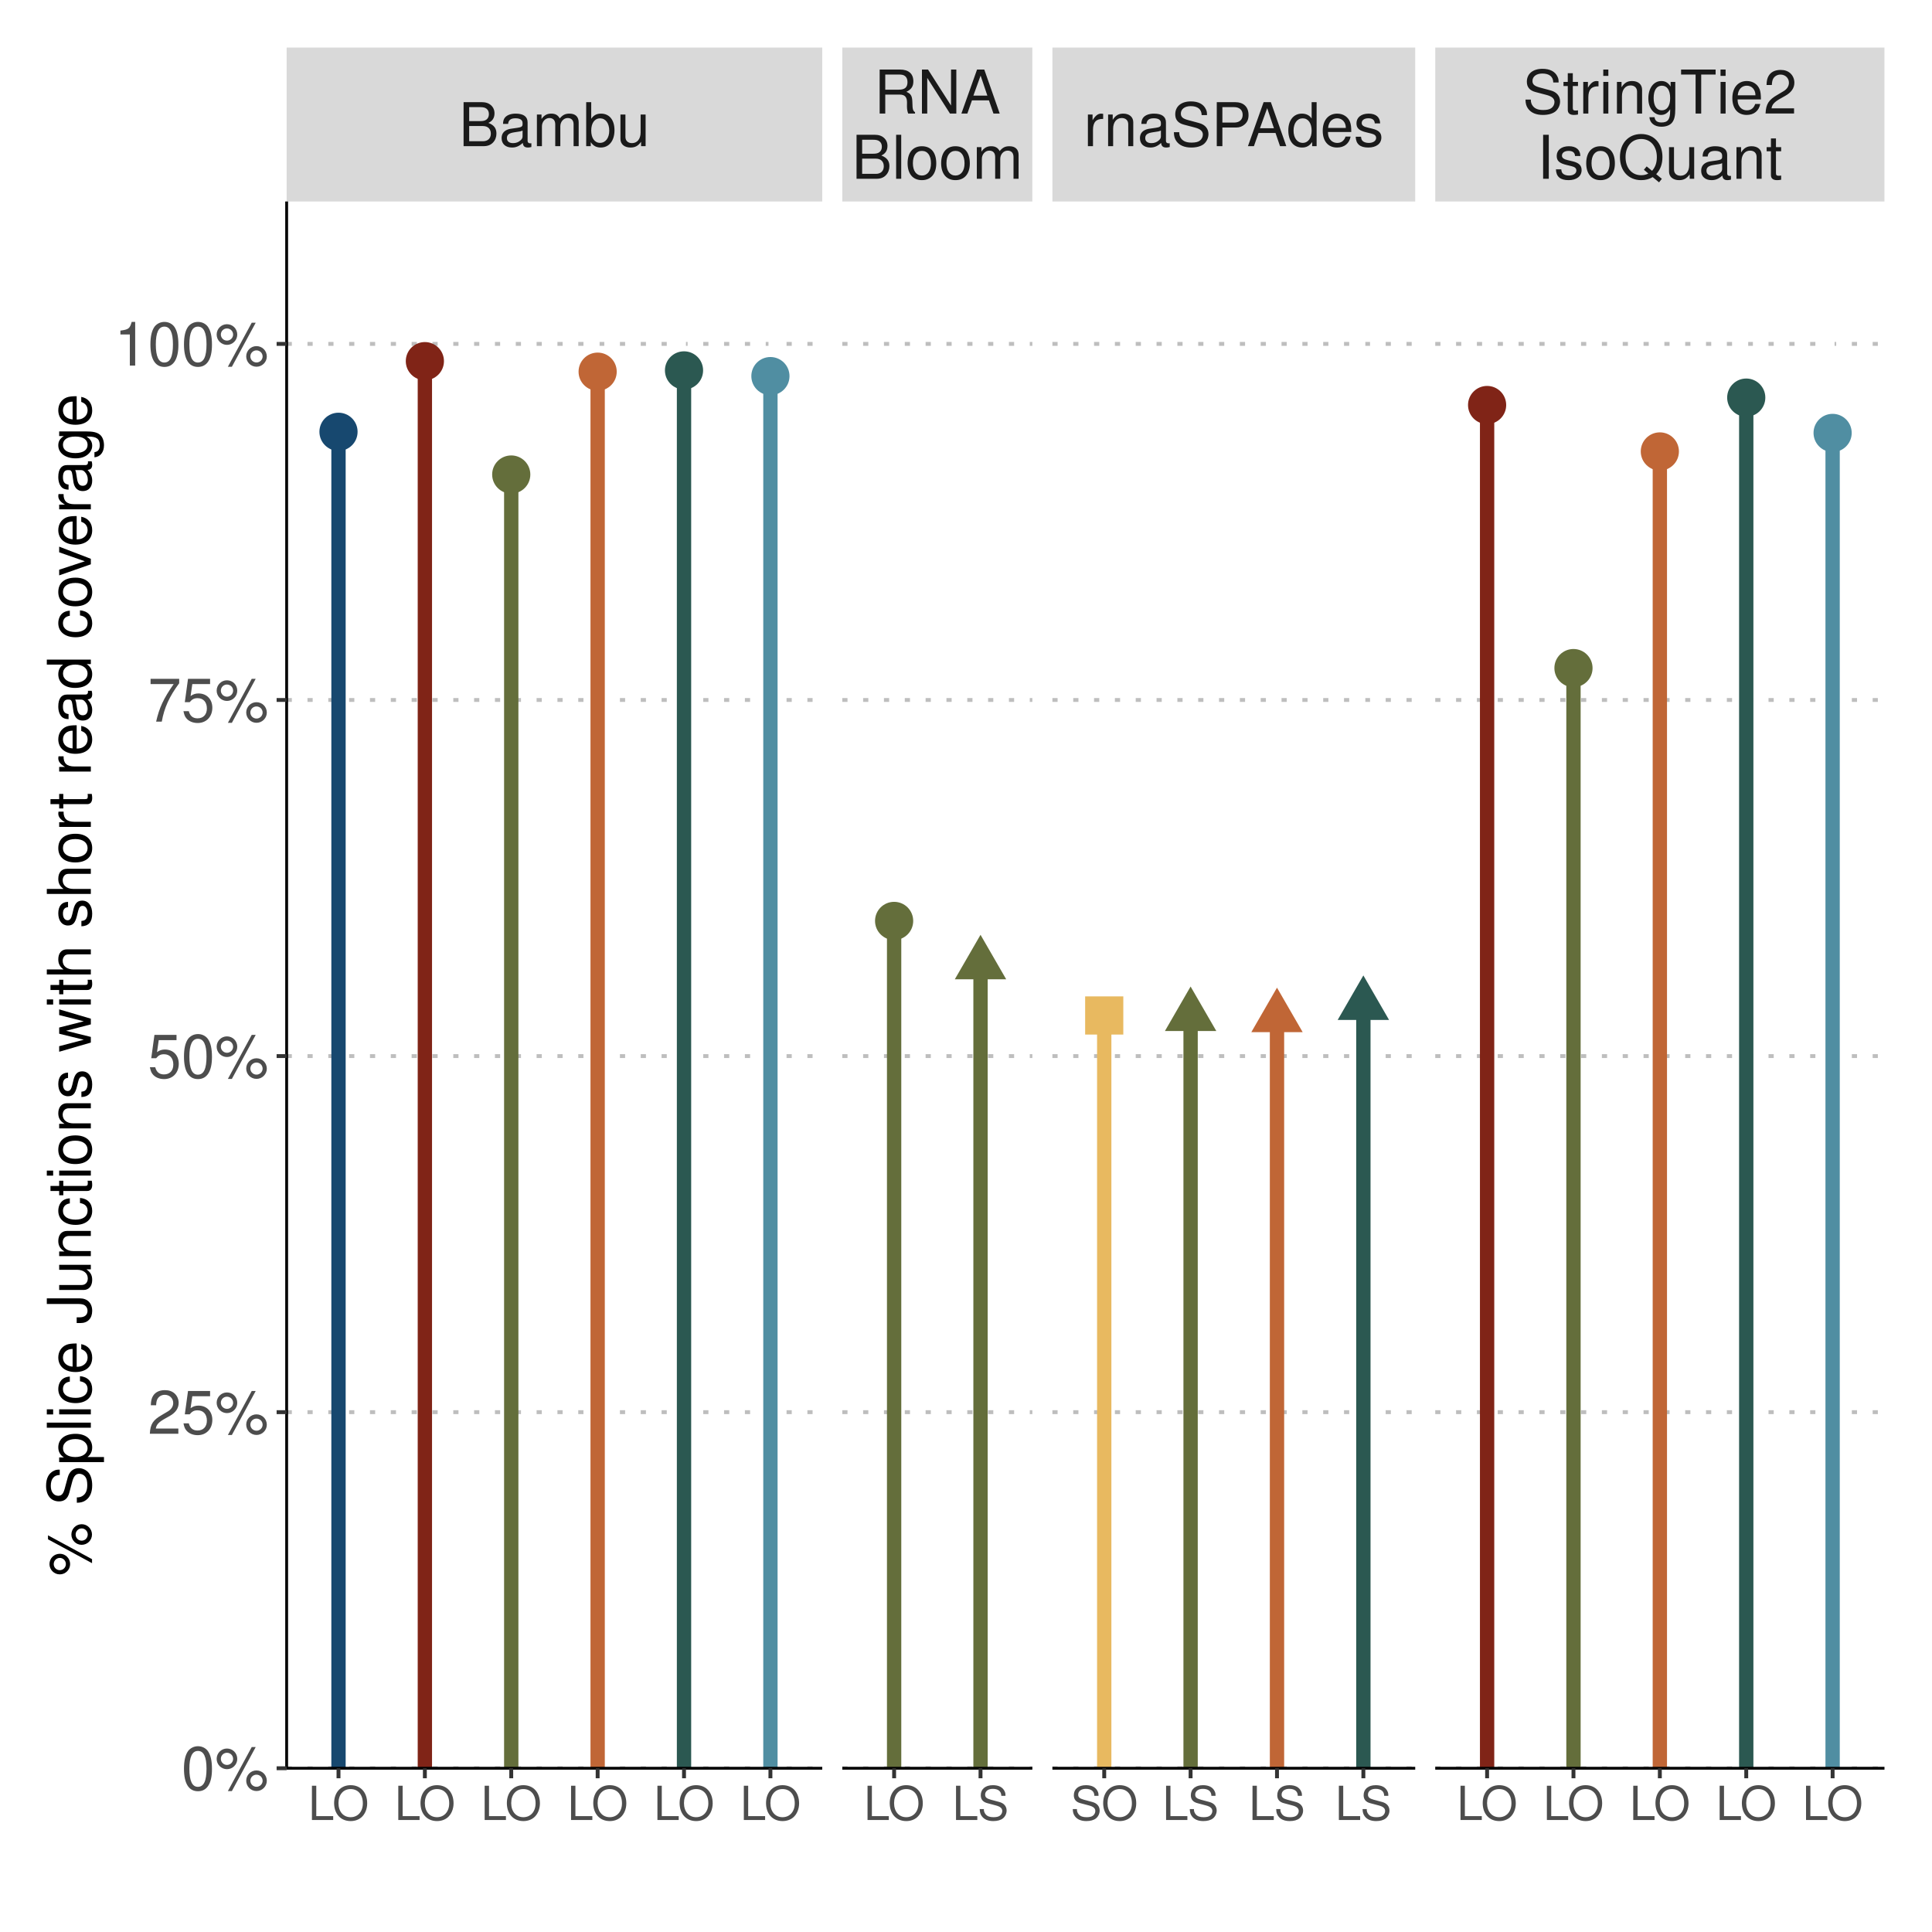
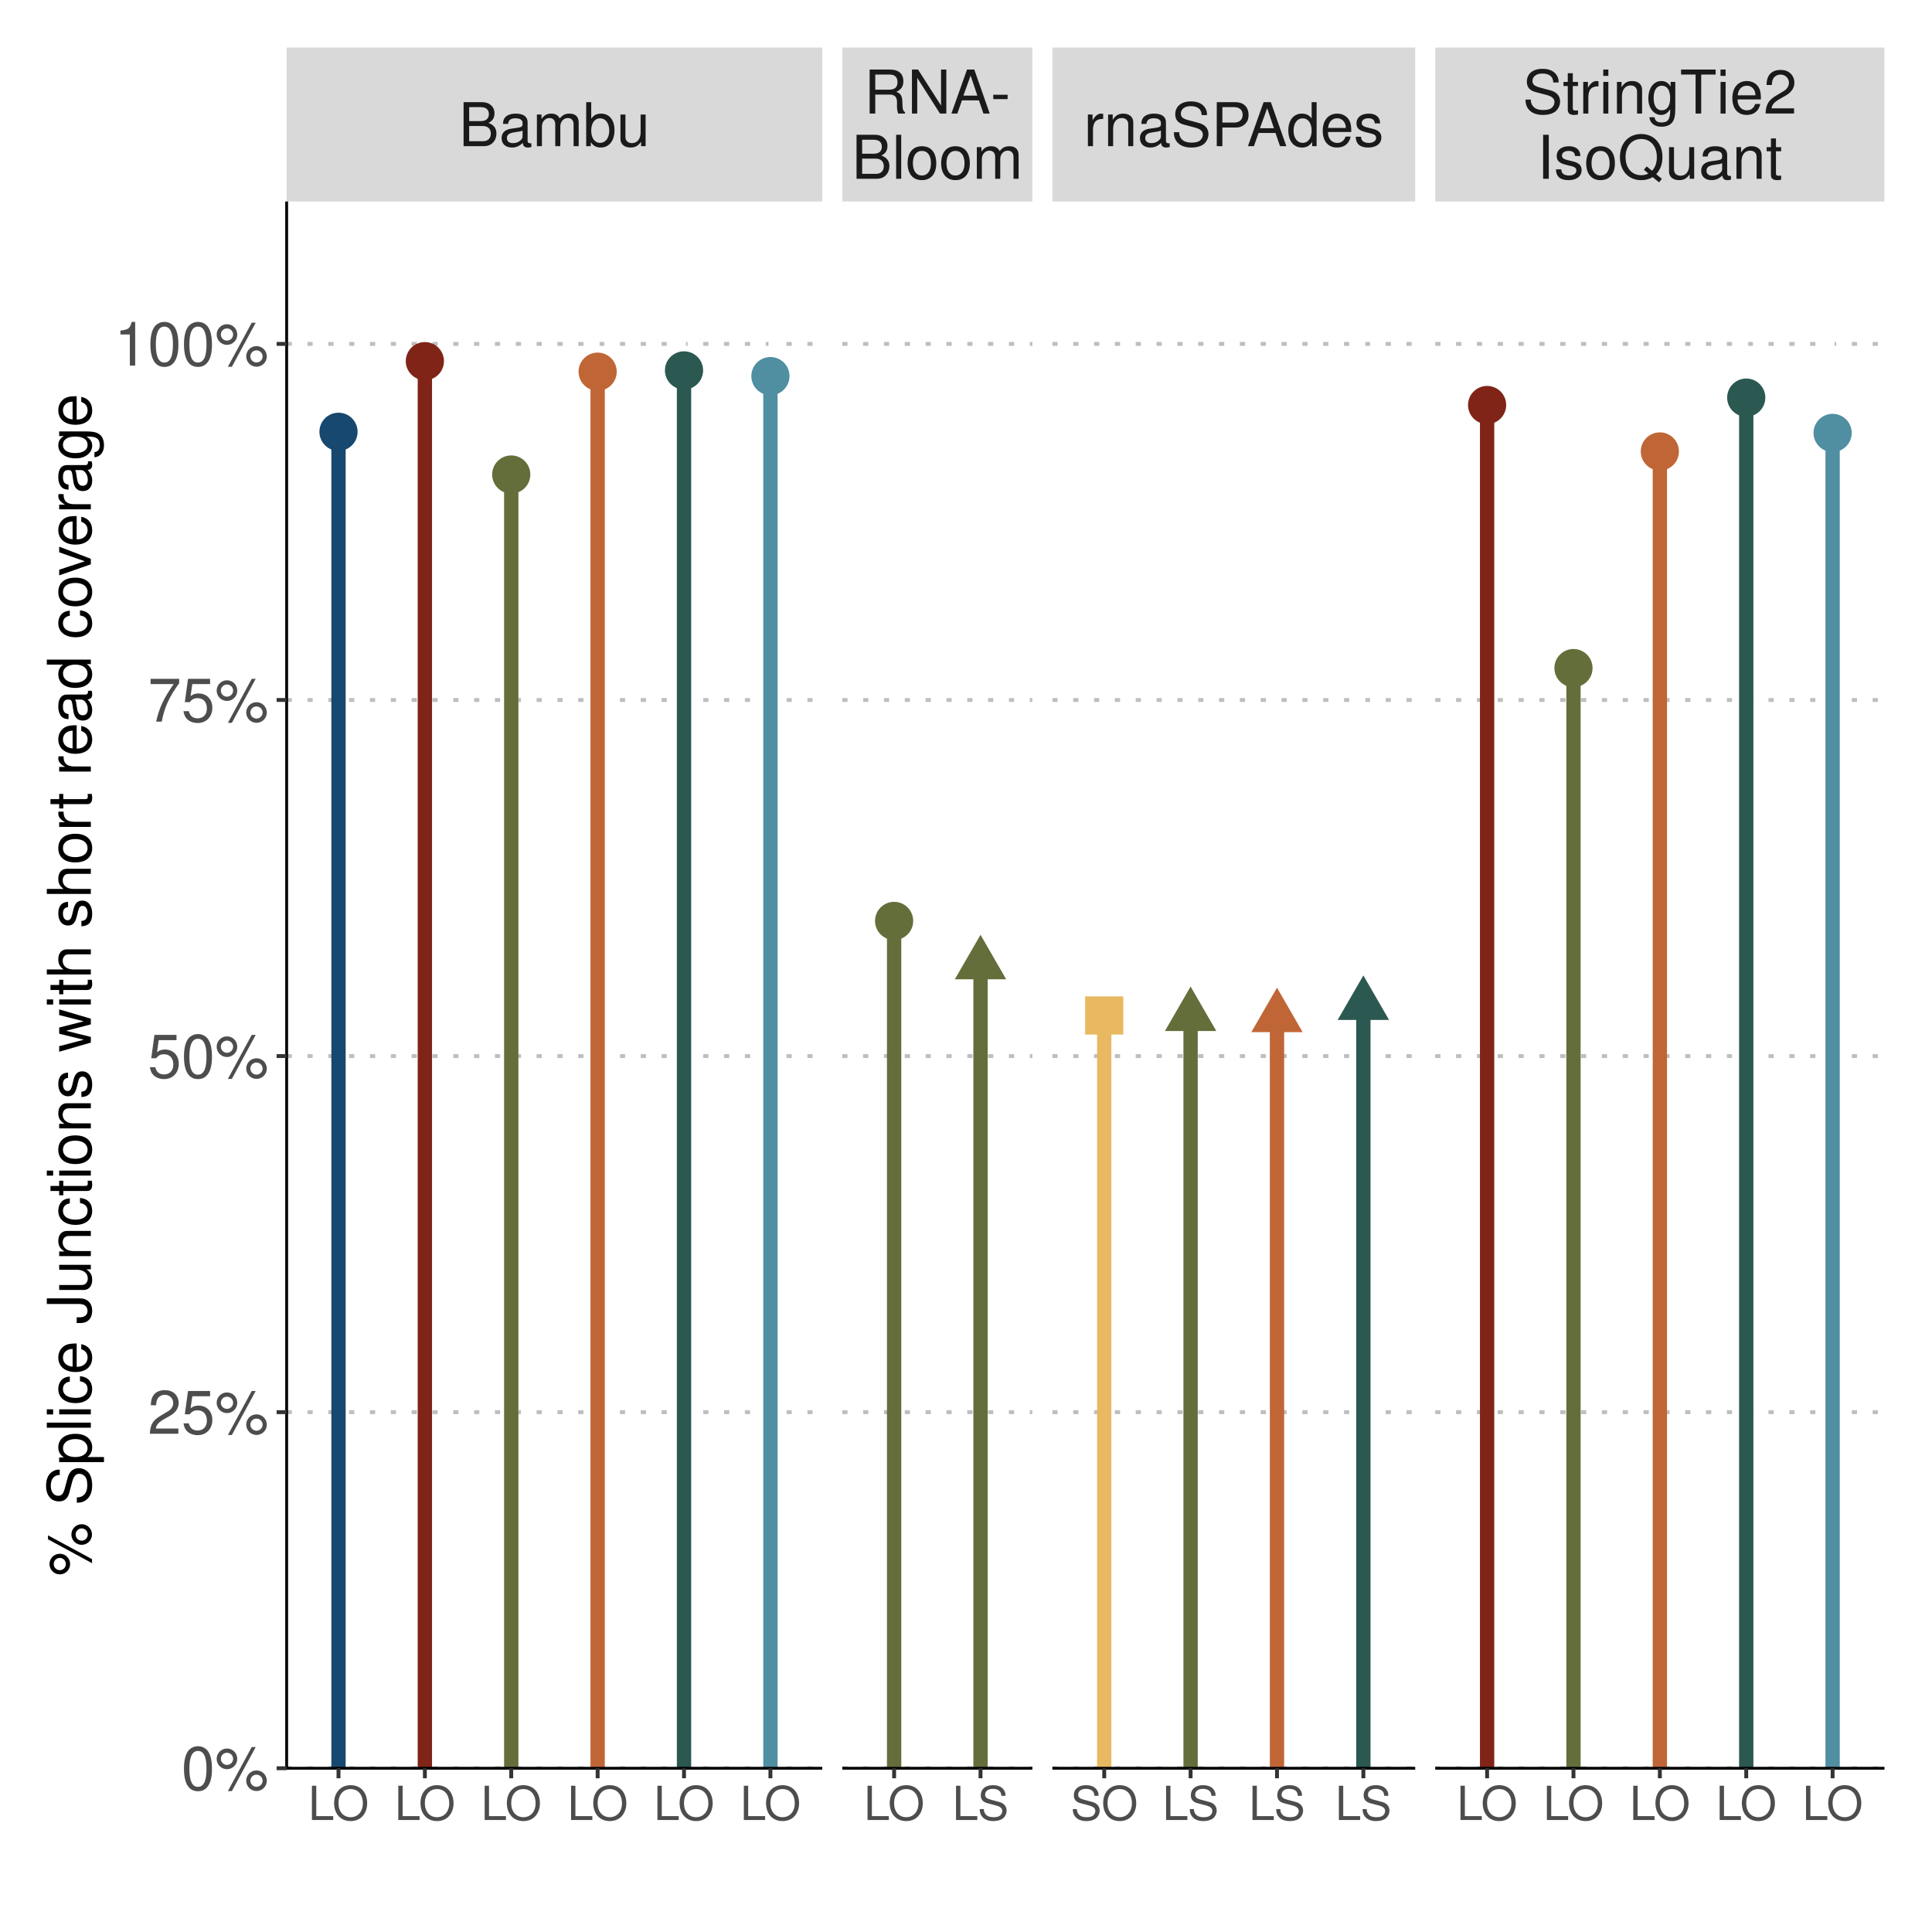
<svg xmlns="http://www.w3.org/2000/svg" class="svglite" width="576.00pt" height="576.00pt" viewBox="0 0 576.00 576.00">
  <defs>
    <style type="text/css">
    .svglite line, .svglite polyline, .svglite polygon, .svglite path, .svglite rect, .svglite circle {
      fill: none;
      stroke: #000000;
      stroke-linecap: round;
      stroke-linejoin: round;
      stroke-miterlimit: 10.00;
    }
    .svglite text {
      white-space: pre;
    }
  </style>
  </defs>
  <rect width="100%" height="100%" style="stroke: none; fill: #FFFFFF;" />
  <defs>
    <clipPath id="cpMC4wMHw1NzYuMDB8MC4wMHw1NzYuMDA=">
      <rect x="0.00" y="0.00" width="576.00" height="576.00" />
    </clipPath>
  </defs>
  <g clip-path="url(#cpMC4wMHw1NzYuMDB8MC4wMHw1NzYuMDA=)">
    <rect x="0.00" y="0.00" width="576.00" height="576.00" style="stroke-width: 1.16; stroke: #FFFFFF; fill: #FFFFFF;" />
  </g>
  <defs>
    <clipPath id="cpODUuNDZ8MjQ1LjE0fDYwLjA3fDUyNy4xOA==">
      <rect x="85.46" y="60.07" width="159.68" height="467.11" />
    </clipPath>
  </defs>
  <g clip-path="url(#cpODUuNDZ8MjQ1LjE0fDYwLjA3fDUyNy4xOA==)">
    <rect x="85.46" y="60.07" width="159.68" height="467.11" style="stroke-width: 1.16; stroke: none; fill: #FFFFFF;" />
    <polyline points="85.46,474.10 245.14,474.10 " style="stroke-width: 0.58; stroke: #FFFFFF; stroke-linecap: butt;" />
    <polyline points="85.46,367.94 245.14,367.94 " style="stroke-width: 0.58; stroke: #FFFFFF; stroke-linecap: butt;" />
    <polyline points="85.46,261.77 245.14,261.77 " style="stroke-width: 0.58; stroke: #FFFFFF; stroke-linecap: butt;" />
    <polyline points="85.46,155.61 245.14,155.61 " style="stroke-width: 0.58; stroke: #FFFFFF; stroke-linecap: butt;" />
    <polyline points="85.46,527.18 245.14,527.18 " style="stroke-width: 1.16; stroke: #BEBEBE; stroke-dasharray: 1.55,4.66; stroke-linecap: butt;" />
    <polyline points="85.46,421.02 245.14,421.02 " style="stroke-width: 1.16; stroke: #BEBEBE; stroke-dasharray: 1.55,4.66; stroke-linecap: butt;" />
    <polyline points="85.46,314.86 245.14,314.86 " style="stroke-width: 1.16; stroke: #BEBEBE; stroke-dasharray: 1.55,4.66; stroke-linecap: butt;" />
    <polyline points="85.46,208.69 245.14,208.69 " style="stroke-width: 1.16; stroke: #BEBEBE; stroke-dasharray: 1.55,4.66; stroke-linecap: butt;" />
    <polyline points="85.46,102.53 245.14,102.53 " style="stroke-width: 1.16; stroke: #BEBEBE; stroke-dasharray: 1.55,4.66; stroke-linecap: butt;" />
    <polyline points="100.92,527.18 100.92,60.07 " style="stroke-width: 1.16; stroke: #FFFFFF; stroke-linecap: butt;" />
    <polyline points="229.69,527.18 229.69,60.07 " style="stroke-width: 1.16; stroke: #FFFFFF; stroke-linecap: butt;" />
    <polyline points="152.42,527.18 152.42,60.07 " style="stroke-width: 1.16; stroke: #FFFFFF; stroke-linecap: butt;" />
    <polyline points="126.67,527.18 126.67,60.07 " style="stroke-width: 1.16; stroke: #FFFFFF; stroke-linecap: butt;" />
    <polyline points="178.18,527.18 178.18,60.07 " style="stroke-width: 1.16; stroke: #FFFFFF; stroke-linecap: butt;" />
    <polyline points="203.93,527.18 203.93,60.07 " style="stroke-width: 1.16; stroke: #FFFFFF; stroke-linecap: butt;" />
    <line x1="100.92" y1="527.18" x2="100.92" y2="128.73" style="stroke-width: 4.27; stroke: #17486F; stroke-linecap: butt;" />
    <line x1="152.42" y1="527.18" x2="152.42" y2="141.47" style="stroke-width: 4.27; stroke: #646E3B; stroke-linecap: butt;" />
    <line x1="203.93" y1="527.18" x2="203.93" y2="110.43" style="stroke-width: 4.27; stroke: #2B5851; stroke-linecap: butt;" />
    <line x1="229.69" y1="527.18" x2="229.69" y2="112.13" style="stroke-width: 4.27; stroke: #508EA2; stroke-linecap: butt;" />
    <line x1="126.67" y1="527.18" x2="126.67" y2="107.67" style="stroke-width: 4.27; stroke: #802417; stroke-linecap: butt;" />
    <line x1="178.18" y1="527.18" x2="178.18" y2="110.81" style="stroke-width: 4.27; stroke: #C06636; stroke-linecap: butt;" />
    <circle cx="100.92" cy="128.73" r="5.69" style="stroke-width: 0.71; stroke: none; fill: #17486F;" />
    <circle cx="152.42" cy="141.47" r="5.69" style="stroke-width: 0.71; stroke: none; fill: #646E3B;" />
    <circle cx="203.93" cy="110.43" r="5.69" style="stroke-width: 0.71; stroke: none; fill: #2B5851;" />
    <circle cx="229.69" cy="112.13" r="5.69" style="stroke-width: 0.71; stroke: none; fill: #508EA2;" />
    <circle cx="126.67" cy="107.67" r="5.69" style="stroke-width: 0.71; stroke: none; fill: #802417;" />
    <circle cx="178.18" cy="110.81" r="5.69" style="stroke-width: 0.71; stroke: none; fill: #C06636;" />
  </g>
  <g clip-path="url(#cpMC4wMHw1NzYuMDB8MC4wMHw1NzYuMDA=)">
</g>
  <defs>
    <clipPath id="cpMjUxLjEyfDMwNy43OHw2MC4wN3w1MjcuMTg=">
      <rect x="251.12" y="60.07" width="56.66" height="467.11" />
    </clipPath>
  </defs>
  <g clip-path="url(#cpMjUxLjEyfDMwNy43OHw2MC4wN3w1MjcuMTg=)">
    <rect x="251.12" y="60.07" width="56.66" height="467.11" style="stroke-width: 1.16; stroke: none; fill: #FFFFFF;" />
    <polyline points="251.12,474.10 307.78,474.10 " style="stroke-width: 0.58; stroke: #FFFFFF; stroke-linecap: butt;" />
    <polyline points="251.12,367.94 307.78,367.94 " style="stroke-width: 0.58; stroke: #FFFFFF; stroke-linecap: butt;" />
    <polyline points="251.12,261.77 307.78,261.77 " style="stroke-width: 0.58; stroke: #FFFFFF; stroke-linecap: butt;" />
    <polyline points="251.12,155.61 307.78,155.61 " style="stroke-width: 0.58; stroke: #FFFFFF; stroke-linecap: butt;" />
    <polyline points="251.12,527.18 307.78,527.18 " style="stroke-width: 1.16; stroke: #BEBEBE; stroke-dasharray: 1.55,4.66; stroke-linecap: butt;" />
    <polyline points="251.12,421.02 307.78,421.02 " style="stroke-width: 1.16; stroke: #BEBEBE; stroke-dasharray: 1.55,4.66; stroke-linecap: butt;" />
    <polyline points="251.12,314.86 307.78,314.86 " style="stroke-width: 1.16; stroke: #BEBEBE; stroke-dasharray: 1.55,4.66; stroke-linecap: butt;" />
    <polyline points="251.12,208.69 307.78,208.69 " style="stroke-width: 1.16; stroke: #BEBEBE; stroke-dasharray: 1.55,4.66; stroke-linecap: butt;" />
    <polyline points="251.12,102.53 307.78,102.53 " style="stroke-width: 1.16; stroke: #BEBEBE; stroke-dasharray: 1.55,4.66; stroke-linecap: butt;" />
    <polyline points="266.57,527.18 266.57,60.07 " style="stroke-width: 1.16; stroke: #FFFFFF; stroke-linecap: butt;" />
    <polyline points="292.33,527.18 292.33,60.07 " style="stroke-width: 1.16; stroke: #FFFFFF; stroke-linecap: butt;" />
    <line x1="266.57" y1="527.18" x2="266.57" y2="274.56" style="stroke-width: 4.27; stroke: #646E3B; stroke-linecap: butt;" />
    <line x1="292.33" y1="527.18" x2="292.33" y2="287.55" style="stroke-width: 4.27; stroke: #646E3B; stroke-linecap: butt;" />
    <circle cx="266.57" cy="274.56" r="5.69" style="stroke-width: 0.71; stroke: none; fill: #646E3B;" />
    <polygon points="292.33,278.70 299.99,291.97 284.66,291.97 " style="stroke-width: 0.71; stroke: none; fill: #646E3B;" />
  </g>
  <g clip-path="url(#cpMC4wMHw1NzYuMDB8MC4wMHw1NzYuMDA=)">
</g>
  <defs>
    <clipPath id="cpMzEzLjc2fDQyMS45M3w2MC4wN3w1MjcuMTg=">
      <rect x="313.76" y="60.07" width="108.17" height="467.11" />
    </clipPath>
  </defs>
  <g clip-path="url(#cpMzEzLjc2fDQyMS45M3w2MC4wN3w1MjcuMTg=)">
    <rect x="313.76" y="60.07" width="108.17" height="467.11" style="stroke-width: 1.16; stroke: none; fill: #FFFFFF;" />
    <polyline points="313.76,474.10 421.93,474.10 " style="stroke-width: 0.58; stroke: #FFFFFF; stroke-linecap: butt;" />
    <polyline points="313.76,367.94 421.93,367.94 " style="stroke-width: 0.58; stroke: #FFFFFF; stroke-linecap: butt;" />
    <polyline points="313.76,261.77 421.93,261.77 " style="stroke-width: 0.58; stroke: #FFFFFF; stroke-linecap: butt;" />
    <polyline points="313.76,155.61 421.93,155.61 " style="stroke-width: 0.58; stroke: #FFFFFF; stroke-linecap: butt;" />
    <polyline points="313.76,527.18 421.93,527.18 " style="stroke-width: 1.16; stroke: #BEBEBE; stroke-dasharray: 1.55,4.66; stroke-linecap: butt;" />
    <polyline points="313.76,421.02 421.93,421.02 " style="stroke-width: 1.16; stroke: #BEBEBE; stroke-dasharray: 1.55,4.66; stroke-linecap: butt;" />
    <polyline points="313.76,314.86 421.93,314.86 " style="stroke-width: 1.16; stroke: #BEBEBE; stroke-dasharray: 1.55,4.66; stroke-linecap: butt;" />
    <polyline points="313.76,208.69 421.93,208.69 " style="stroke-width: 1.16; stroke: #BEBEBE; stroke-dasharray: 1.55,4.66; stroke-linecap: butt;" />
    <polyline points="313.76,102.53 421.93,102.53 " style="stroke-width: 1.16; stroke: #BEBEBE; stroke-dasharray: 1.55,4.66; stroke-linecap: butt;" />
    <polyline points="329.21,527.18 329.21,60.07 " style="stroke-width: 1.16; stroke: #FFFFFF; stroke-linecap: butt;" />
    <polyline points="406.47,527.18 406.47,60.07 " style="stroke-width: 1.16; stroke: #FFFFFF; stroke-linecap: butt;" />
    <polyline points="354.96,527.18 354.96,60.07 " style="stroke-width: 1.16; stroke: #FFFFFF; stroke-linecap: butt;" />
    <polyline points="380.72,527.18 380.72,60.07 " style="stroke-width: 1.16; stroke: #FFFFFF; stroke-linecap: butt;" />
    <line x1="329.21" y1="527.18" x2="329.21" y2="302.75" style="stroke-width: 4.27; stroke: #E8B960; stroke-linecap: butt;" />
    <line x1="406.47" y1="527.18" x2="406.47" y2="299.65" style="stroke-width: 4.27; stroke: #2B5851; stroke-linecap: butt;" />
    <line x1="354.96" y1="527.18" x2="354.96" y2="302.97" style="stroke-width: 4.27; stroke: #646E3B; stroke-linecap: butt;" />
    <line x1="380.72" y1="527.18" x2="380.72" y2="303.31" style="stroke-width: 4.27; stroke: #C06636; stroke-linecap: butt;" />
    <polygon points="323.52,308.44 334.90,308.44 334.90,297.06 323.52,297.06 " style="stroke-width: 0.71; stroke: none; fill: #E8B960;" />
    <polygon points="406.47,290.81 414.13,304.08 398.81,304.08 " style="stroke-width: 0.71; stroke: none; fill: #2B5851;" />
    <polygon points="354.96,294.12 362.63,307.39 347.30,307.39 " style="stroke-width: 0.71; stroke: none; fill: #646E3B;" />
    <polygon points="380.72,294.46 388.38,307.73 373.06,307.73 " style="stroke-width: 0.71; stroke: none; fill: #C06636;" />
  </g>
  <g clip-path="url(#cpMC4wMHw1NzYuMDB8MC4wMHw1NzYuMDA=)">
</g>
  <defs>
    <clipPath id="cpNDI3LjkwfDU2MS44M3w2MC4wN3w1MjcuMTg=">
      <rect x="427.90" y="60.07" width="133.92" height="467.11" />
    </clipPath>
  </defs>
  <g clip-path="url(#cpNDI3LjkwfDU2MS44M3w2MC4wN3w1MjcuMTg=)">
    <rect x="427.90" y="60.07" width="133.92" height="467.11" style="stroke-width: 1.16; stroke: none; fill: #FFFFFF;" />
    <polyline points="427.90,474.10 561.83,474.10 " style="stroke-width: 0.58; stroke: #FFFFFF; stroke-linecap: butt;" />
    <polyline points="427.90,367.94 561.83,367.94 " style="stroke-width: 0.58; stroke: #FFFFFF; stroke-linecap: butt;" />
    <polyline points="427.90,261.77 561.83,261.77 " style="stroke-width: 0.58; stroke: #FFFFFF; stroke-linecap: butt;" />
    <polyline points="427.90,155.61 561.83,155.61 " style="stroke-width: 0.58; stroke: #FFFFFF; stroke-linecap: butt;" />
    <polyline points="427.90,527.18 561.83,527.18 " style="stroke-width: 1.16; stroke: #BEBEBE; stroke-dasharray: 1.55,4.66; stroke-linecap: butt;" />
    <polyline points="427.90,421.02 561.83,421.02 " style="stroke-width: 1.16; stroke: #BEBEBE; stroke-dasharray: 1.55,4.66; stroke-linecap: butt;" />
    <polyline points="427.90,314.86 561.83,314.86 " style="stroke-width: 1.16; stroke: #BEBEBE; stroke-dasharray: 1.55,4.66; stroke-linecap: butt;" />
    <polyline points="427.90,208.69 561.83,208.69 " style="stroke-width: 1.16; stroke: #BEBEBE; stroke-dasharray: 1.55,4.66; stroke-linecap: butt;" />
    <polyline points="427.90,102.53 561.83,102.53 " style="stroke-width: 1.16; stroke: #BEBEBE; stroke-dasharray: 1.55,4.66; stroke-linecap: butt;" />
    <polyline points="546.37,527.18 546.37,60.07 " style="stroke-width: 1.16; stroke: #FFFFFF; stroke-linecap: butt;" />
    <polyline points="469.11,527.18 469.11,60.07 " style="stroke-width: 1.16; stroke: #FFFFFF; stroke-linecap: butt;" />
    <polyline points="443.36,527.18 443.36,60.07 " style="stroke-width: 1.16; stroke: #FFFFFF; stroke-linecap: butt;" />
    <polyline points="494.86,527.18 494.86,60.07 " style="stroke-width: 1.16; stroke: #FFFFFF; stroke-linecap: butt;" />
    <polyline points="520.62,527.18 520.62,60.07 " style="stroke-width: 1.16; stroke: #FFFFFF; stroke-linecap: butt;" />
    <line x1="546.37" y1="527.18" x2="546.37" y2="129.07" style="stroke-width: 4.27; stroke: #508EA2; stroke-linecap: butt;" />
    <line x1="469.11" y1="527.18" x2="469.11" y2="199.18" style="stroke-width: 4.27; stroke: #646E3B; stroke-linecap: butt;" />
    <line x1="520.62" y1="527.18" x2="520.62" y2="118.54" style="stroke-width: 4.27; stroke: #2B5851; stroke-linecap: butt;" />
    <line x1="443.36" y1="527.18" x2="443.36" y2="120.75" style="stroke-width: 4.27; stroke: #802417; stroke-linecap: butt;" />
    <line x1="494.86" y1="527.18" x2="494.86" y2="134.59" style="stroke-width: 4.27; stroke: #C06636; stroke-linecap: butt;" />
    <circle cx="546.37" cy="129.07" r="5.69" style="stroke-width: 0.71; stroke: none; fill: #508EA2;" />
    <circle cx="469.11" cy="199.18" r="5.69" style="stroke-width: 0.71; stroke: none; fill: #646E3B;" />
    <circle cx="520.62" cy="118.54" r="5.69" style="stroke-width: 0.71; stroke: none; fill: #2B5851;" />
    <circle cx="443.36" cy="120.75" r="5.69" style="stroke-width: 0.71; stroke: none; fill: #802417;" />
    <circle cx="494.86" cy="134.59" r="5.69" style="stroke-width: 0.71; stroke: none; fill: #C06636;" />
  </g>
  <g clip-path="url(#cpMC4wMHw1NzYuMDB8MC4wMHw1NzYuMDA=)">
</g>
  <defs>
    <clipPath id="cpODUuNDZ8MjQ1LjE0fDE0LjE3fDYwLjA3">
      <rect x="85.46" y="14.17" width="159.68" height="45.90" />
    </clipPath>
  </defs>
  <g clip-path="url(#cpODUuNDZ8MjQ1LjE0fDE0LjE3fDYwLjA3)">
    <rect x="85.46" y="14.17" width="159.68" height="45.90" style="stroke-width: 1.16; stroke: none; fill: #D9D9D9;" />
    <text x="165.30" y="43.58" text-anchor="middle" style="font-size: 18.00px;fill: #1A1A1A; font-family: &quot;Helvetica&quot;;" textLength="57.02px" lengthAdjust="spacingAndGlyphs">Bambu</text>
  </g>
  <g clip-path="url(#cpMC4wMHw1NzYuMDB8MC4wMHw1NzYuMDA=)">
</g>
  <defs>
    <clipPath id="cpMjUxLjEyfDMwNy43OHwxNC4xN3w2MC4wNw==">
      <rect x="251.12" y="14.17" width="56.66" height="45.90" />
    </clipPath>
  </defs>
  <g clip-path="url(#cpMjUxLjEyfDMwNy43OHwxNC4xN3w2MC4wNw==)">
    <rect x="251.12" y="14.17" width="56.66" height="45.90" style="stroke-width: 1.16; stroke: none; fill: #D9D9D9;" />
-     <text x="279.45" y="33.86" text-anchor="middle" style="font-size: 18.00px;fill: #1A1A1A; font-family: &quot;Helvetica&quot;;" textLength="37.99px" lengthAdjust="spacingAndGlyphs">RNA</text>
+     <text x="279.45" y="33.86" text-anchor="middle" style="font-size: 18.00px;fill: #1A1A1A; font-family: &quot;Helvetica&quot;;" textLength="37.99px" lengthAdjust="spacingAndGlyphs">RNA-</text>
    <text x="279.45" y="53.30" text-anchor="middle" style="font-size: 18.00px;fill: #1A1A1A; font-family: &quot;Helvetica&quot;;" textLength="51.01px" lengthAdjust="spacingAndGlyphs">Bloom</text>
  </g>
  <g clip-path="url(#cpMC4wMHw1NzYuMDB8MC4wMHw1NzYuMDA=)">
</g>
  <defs>
    <clipPath id="cpMzEzLjc2fDQyMS45M3wxNC4xN3w2MC4wNw==">
      <rect x="313.76" y="14.17" width="108.17" height="45.90" />
    </clipPath>
  </defs>
  <g clip-path="url(#cpMzEzLjc2fDQyMS45M3wxNC4xN3w2MC4wNw==)">
    <rect x="313.76" y="14.17" width="108.17" height="45.90" style="stroke-width: 1.16; stroke: none; fill: #D9D9D9;" />
    <text x="367.84" y="43.58" text-anchor="middle" style="font-size: 18.00px;fill: #1A1A1A; font-family: &quot;Helvetica&quot;;" textLength="91.04px" lengthAdjust="spacingAndGlyphs">rnaSPAdes</text>
  </g>
  <g clip-path="url(#cpMC4wMHw1NzYuMDB8MC4wMHw1NzYuMDA=)">
</g>
  <defs>
    <clipPath id="cpNDI3LjkwfDU2MS44M3wxNC4xN3w2MC4wNw==">
      <rect x="427.90" y="14.17" width="133.92" height="45.90" />
    </clipPath>
  </defs>
  <g clip-path="url(#cpNDI3LjkwfDU2MS44M3wxNC4xN3w2MC4wNw==)">
    <rect x="427.90" y="14.17" width="133.92" height="45.90" style="stroke-width: 1.16; stroke: none; fill: #D9D9D9;" />
    <text x="494.86" y="33.86" text-anchor="middle" style="font-size: 18.00px;fill: #1A1A1A; font-family: &quot;Helvetica&quot;;" textLength="82.02px" lengthAdjust="spacingAndGlyphs">StringTie2</text>
    <text x="494.86" y="53.30" text-anchor="middle" style="font-size: 18.00px;fill: #1A1A1A; font-family: &quot;Helvetica&quot;;" textLength="73.04px" lengthAdjust="spacingAndGlyphs">IsoQuant</text>
  </g>
  <g clip-path="url(#cpMC4wMHw1NzYuMDB8MC4wMHw1NzYuMDA=)">
    <polyline points="85.46,527.18 245.14,527.18 " style="stroke-width: 0.85; stroke-linecap: butt;" />
    <polyline points="100.92,530.17 100.92,527.18 " style="stroke-width: 1.16; stroke: #333333; stroke-linecap: butt;" />
    <polyline points="229.69,530.17 229.69,527.18 " style="stroke-width: 1.16; stroke: #333333; stroke-linecap: butt;" />
    <polyline points="152.42,530.17 152.42,527.18 " style="stroke-width: 1.16; stroke: #333333; stroke-linecap: butt;" />
    <polyline points="126.67,530.17 126.67,527.18 " style="stroke-width: 1.16; stroke: #333333; stroke-linecap: butt;" />
    <polyline points="178.18,530.17 178.18,527.18 " style="stroke-width: 1.16; stroke: #333333; stroke-linecap: butt;" />
    <polyline points="203.93,530.17 203.93,527.18 " style="stroke-width: 1.16; stroke: #333333; stroke-linecap: butt;" />
    <text x="100.92" y="542.60" text-anchor="middle" style="font-size: 14.00px;fill: #4D4D4D; font-family: &quot;Helvetica&quot;;" textLength="18.67px" lengthAdjust="spacingAndGlyphs">LO</text>
    <text x="229.69" y="542.60" text-anchor="middle" style="font-size: 14.00px;fill: #4D4D4D; font-family: &quot;Helvetica&quot;;" textLength="18.67px" lengthAdjust="spacingAndGlyphs">LO</text>
    <text x="152.42" y="542.60" text-anchor="middle" style="font-size: 14.00px;fill: #4D4D4D; font-family: &quot;Helvetica&quot;;" textLength="18.67px" lengthAdjust="spacingAndGlyphs">LO</text>
    <text x="126.67" y="542.60" text-anchor="middle" style="font-size: 14.00px;fill: #4D4D4D; font-family: &quot;Helvetica&quot;;" textLength="18.67px" lengthAdjust="spacingAndGlyphs">LO</text>
    <text x="178.18" y="542.60" text-anchor="middle" style="font-size: 14.00px;fill: #4D4D4D; font-family: &quot;Helvetica&quot;;" textLength="18.67px" lengthAdjust="spacingAndGlyphs">LO</text>
    <text x="203.93" y="542.60" text-anchor="middle" style="font-size: 14.00px;fill: #4D4D4D; font-family: &quot;Helvetica&quot;;" textLength="18.67px" lengthAdjust="spacingAndGlyphs">LO</text>
    <polyline points="251.12,527.18 307.78,527.18 " style="stroke-width: 0.85; stroke-linecap: butt;" />
    <polyline points="266.57,530.17 266.57,527.18 " style="stroke-width: 1.16; stroke: #333333; stroke-linecap: butt;" />
    <polyline points="292.33,530.17 292.33,527.18 " style="stroke-width: 1.16; stroke: #333333; stroke-linecap: butt;" />
    <text x="266.57" y="542.60" text-anchor="middle" style="font-size: 14.00px;fill: #4D4D4D; font-family: &quot;Helvetica&quot;;" textLength="18.67px" lengthAdjust="spacingAndGlyphs">LO</text>
    <text x="292.33" y="542.60" text-anchor="middle" style="font-size: 14.00px;fill: #4D4D4D; font-family: &quot;Helvetica&quot;;" textLength="17.12px" lengthAdjust="spacingAndGlyphs">LS</text>
    <polyline points="313.76,527.18 421.93,527.18 " style="stroke-width: 0.85; stroke-linecap: butt;" />
    <polyline points="329.21,530.17 329.21,527.18 " style="stroke-width: 1.16; stroke: #333333; stroke-linecap: butt;" />
    <polyline points="406.47,530.17 406.47,527.18 " style="stroke-width: 1.16; stroke: #333333; stroke-linecap: butt;" />
    <polyline points="354.96,530.17 354.96,527.18 " style="stroke-width: 1.16; stroke: #333333; stroke-linecap: butt;" />
    <polyline points="380.72,530.17 380.72,527.18 " style="stroke-width: 1.16; stroke: #333333; stroke-linecap: butt;" />
    <text x="329.21" y="542.60" text-anchor="middle" style="font-size: 14.00px;fill: #4D4D4D; font-family: &quot;Helvetica&quot;;" textLength="20.22px" lengthAdjust="spacingAndGlyphs">SO</text>
    <text x="406.47" y="542.60" text-anchor="middle" style="font-size: 14.00px;fill: #4D4D4D; font-family: &quot;Helvetica&quot;;" textLength="17.12px" lengthAdjust="spacingAndGlyphs">LS</text>
    <text x="354.96" y="542.60" text-anchor="middle" style="font-size: 14.00px;fill: #4D4D4D; font-family: &quot;Helvetica&quot;;" textLength="17.12px" lengthAdjust="spacingAndGlyphs">LS</text>
    <text x="380.72" y="542.60" text-anchor="middle" style="font-size: 14.00px;fill: #4D4D4D; font-family: &quot;Helvetica&quot;;" textLength="17.12px" lengthAdjust="spacingAndGlyphs">LS</text>
    <polyline points="427.90,527.18 561.83,527.18 " style="stroke-width: 0.85; stroke-linecap: butt;" />
    <polyline points="546.37,530.17 546.37,527.18 " style="stroke-width: 1.16; stroke: #333333; stroke-linecap: butt;" />
    <polyline points="469.11,530.17 469.11,527.18 " style="stroke-width: 1.16; stroke: #333333; stroke-linecap: butt;" />
    <polyline points="443.36,530.17 443.36,527.18 " style="stroke-width: 1.16; stroke: #333333; stroke-linecap: butt;" />
    <polyline points="494.86,530.17 494.86,527.18 " style="stroke-width: 1.16; stroke: #333333; stroke-linecap: butt;" />
    <polyline points="520.62,530.17 520.62,527.18 " style="stroke-width: 1.16; stroke: #333333; stroke-linecap: butt;" />
    <text x="546.37" y="542.60" text-anchor="middle" style="font-size: 14.00px;fill: #4D4D4D; font-family: &quot;Helvetica&quot;;" textLength="18.67px" lengthAdjust="spacingAndGlyphs">LO</text>
    <text x="469.11" y="542.60" text-anchor="middle" style="font-size: 14.00px;fill: #4D4D4D; font-family: &quot;Helvetica&quot;;" textLength="18.67px" lengthAdjust="spacingAndGlyphs">LO</text>
    <text x="443.36" y="542.60" text-anchor="middle" style="font-size: 14.00px;fill: #4D4D4D; font-family: &quot;Helvetica&quot;;" textLength="18.67px" lengthAdjust="spacingAndGlyphs">LO</text>
    <text x="494.86" y="542.60" text-anchor="middle" style="font-size: 14.00px;fill: #4D4D4D; font-family: &quot;Helvetica&quot;;" textLength="18.67px" lengthAdjust="spacingAndGlyphs">LO</text>
    <text x="520.62" y="542.60" text-anchor="middle" style="font-size: 14.00px;fill: #4D4D4D; font-family: &quot;Helvetica&quot;;" textLength="18.67px" lengthAdjust="spacingAndGlyphs">LO</text>
    <polyline points="85.46,527.18 85.46,60.07 " style="stroke-width: 0.85; stroke-linecap: butt;" />
    <text x="80.08" y="533.63" text-anchor="end" style="font-size: 18.00px;fill: #4D4D4D; font-family: &quot;Helvetica&quot;;" textLength="26.01px" lengthAdjust="spacingAndGlyphs">0%</text>
    <text x="80.08" y="427.47" text-anchor="end" style="font-size: 18.00px;fill: #4D4D4D; font-family: &quot;Helvetica&quot;;" textLength="36.02px" lengthAdjust="spacingAndGlyphs">25%</text>
    <text x="80.08" y="321.31" text-anchor="end" style="font-size: 18.00px;fill: #4D4D4D; font-family: &quot;Helvetica&quot;;" textLength="36.02px" lengthAdjust="spacingAndGlyphs">50%</text>
    <text x="80.08" y="215.15" text-anchor="end" style="font-size: 18.00px;fill: #4D4D4D; font-family: &quot;Helvetica&quot;;" textLength="36.02px" lengthAdjust="spacingAndGlyphs">75%</text>
    <text x="80.08" y="108.99" text-anchor="end" style="font-size: 18.00px;fill: #4D4D4D; font-family: &quot;Helvetica&quot;;" textLength="46.03px" lengthAdjust="spacingAndGlyphs">100%</text>
    <polyline points="82.47,527.18 85.46,527.18 " style="stroke-width: 1.16; stroke: #333333; stroke-linecap: butt;" />
    <polyline points="82.47,421.02 85.46,421.02 " style="stroke-width: 1.16; stroke: #333333; stroke-linecap: butt;" />
    <polyline points="82.47,314.86 85.46,314.86 " style="stroke-width: 1.16; stroke: #333333; stroke-linecap: butt;" />
    <polyline points="82.47,208.69 85.46,208.69 " style="stroke-width: 1.16; stroke: #333333; stroke-linecap: butt;" />
    <polyline points="82.47,102.53 85.46,102.53 " style="stroke-width: 1.16; stroke: #333333; stroke-linecap: butt;" />
    <text transform="translate(27.08,293.62) rotate(-90)" text-anchor="middle" style="font-size: 18.00px; font-family: &quot;Helvetica&quot;;" textLength="353.15px" lengthAdjust="spacingAndGlyphs">% Splice Junctions with short read coverage</text>
  </g>
</svg>
